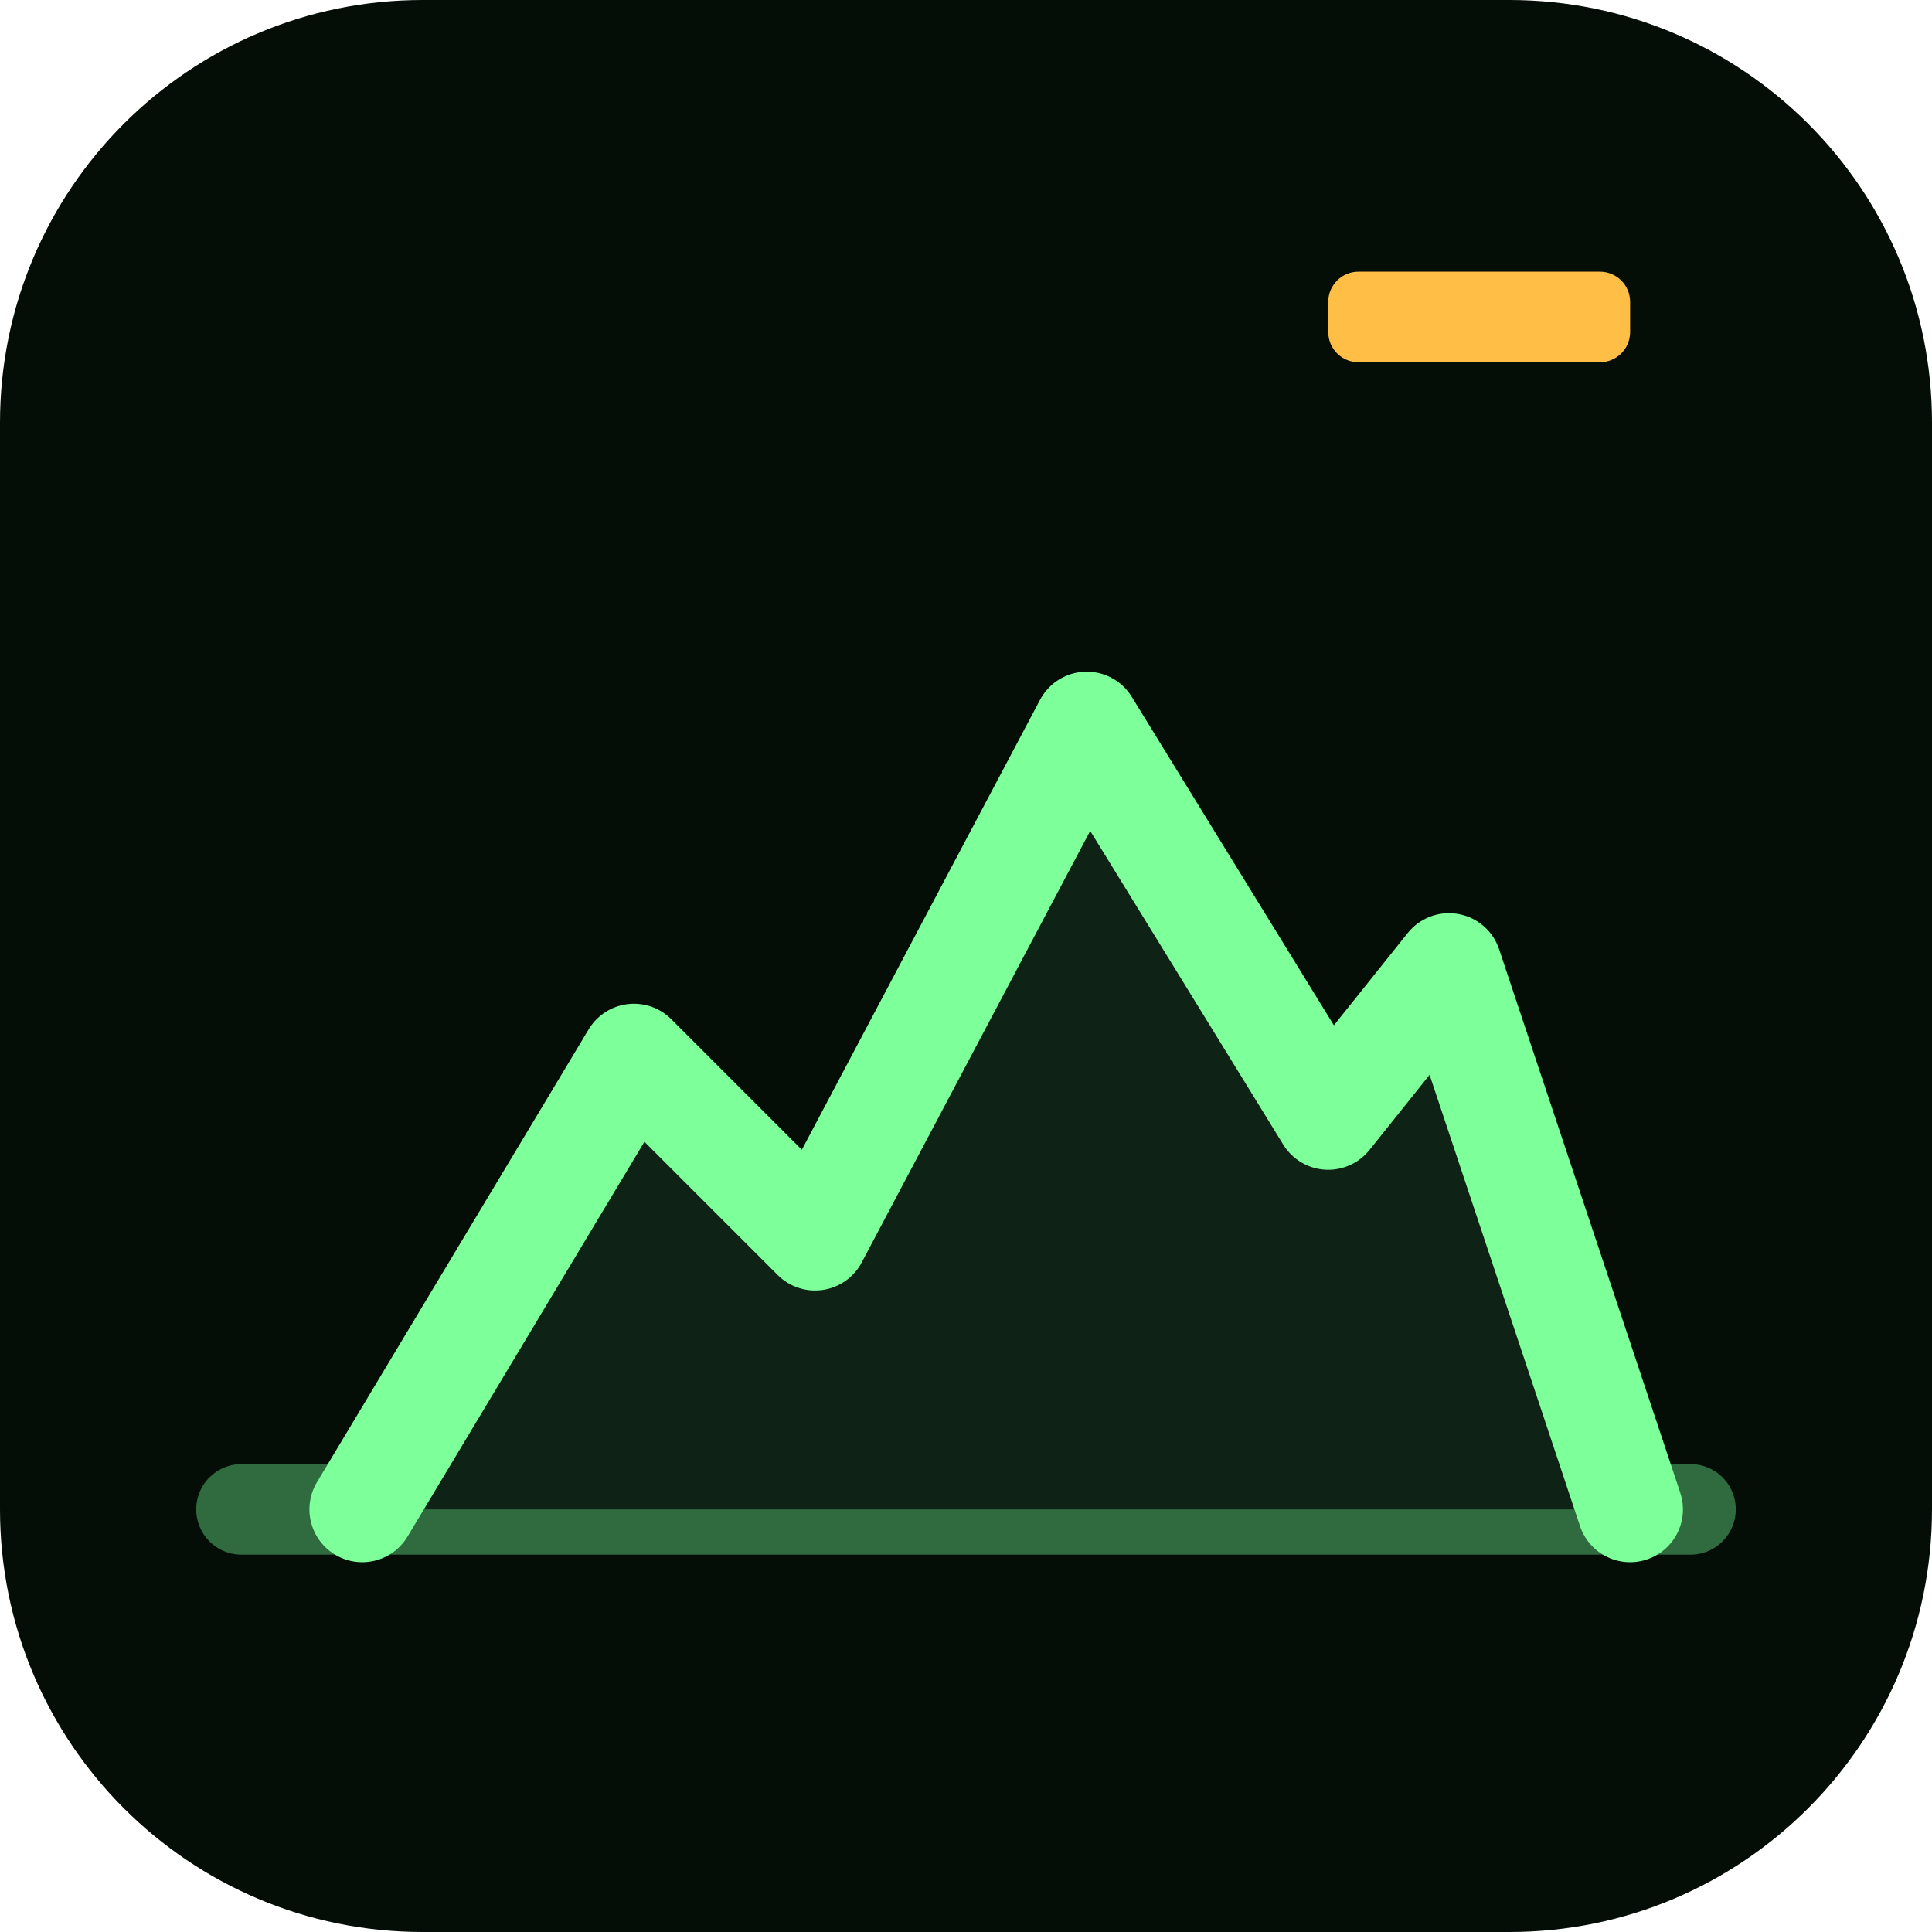
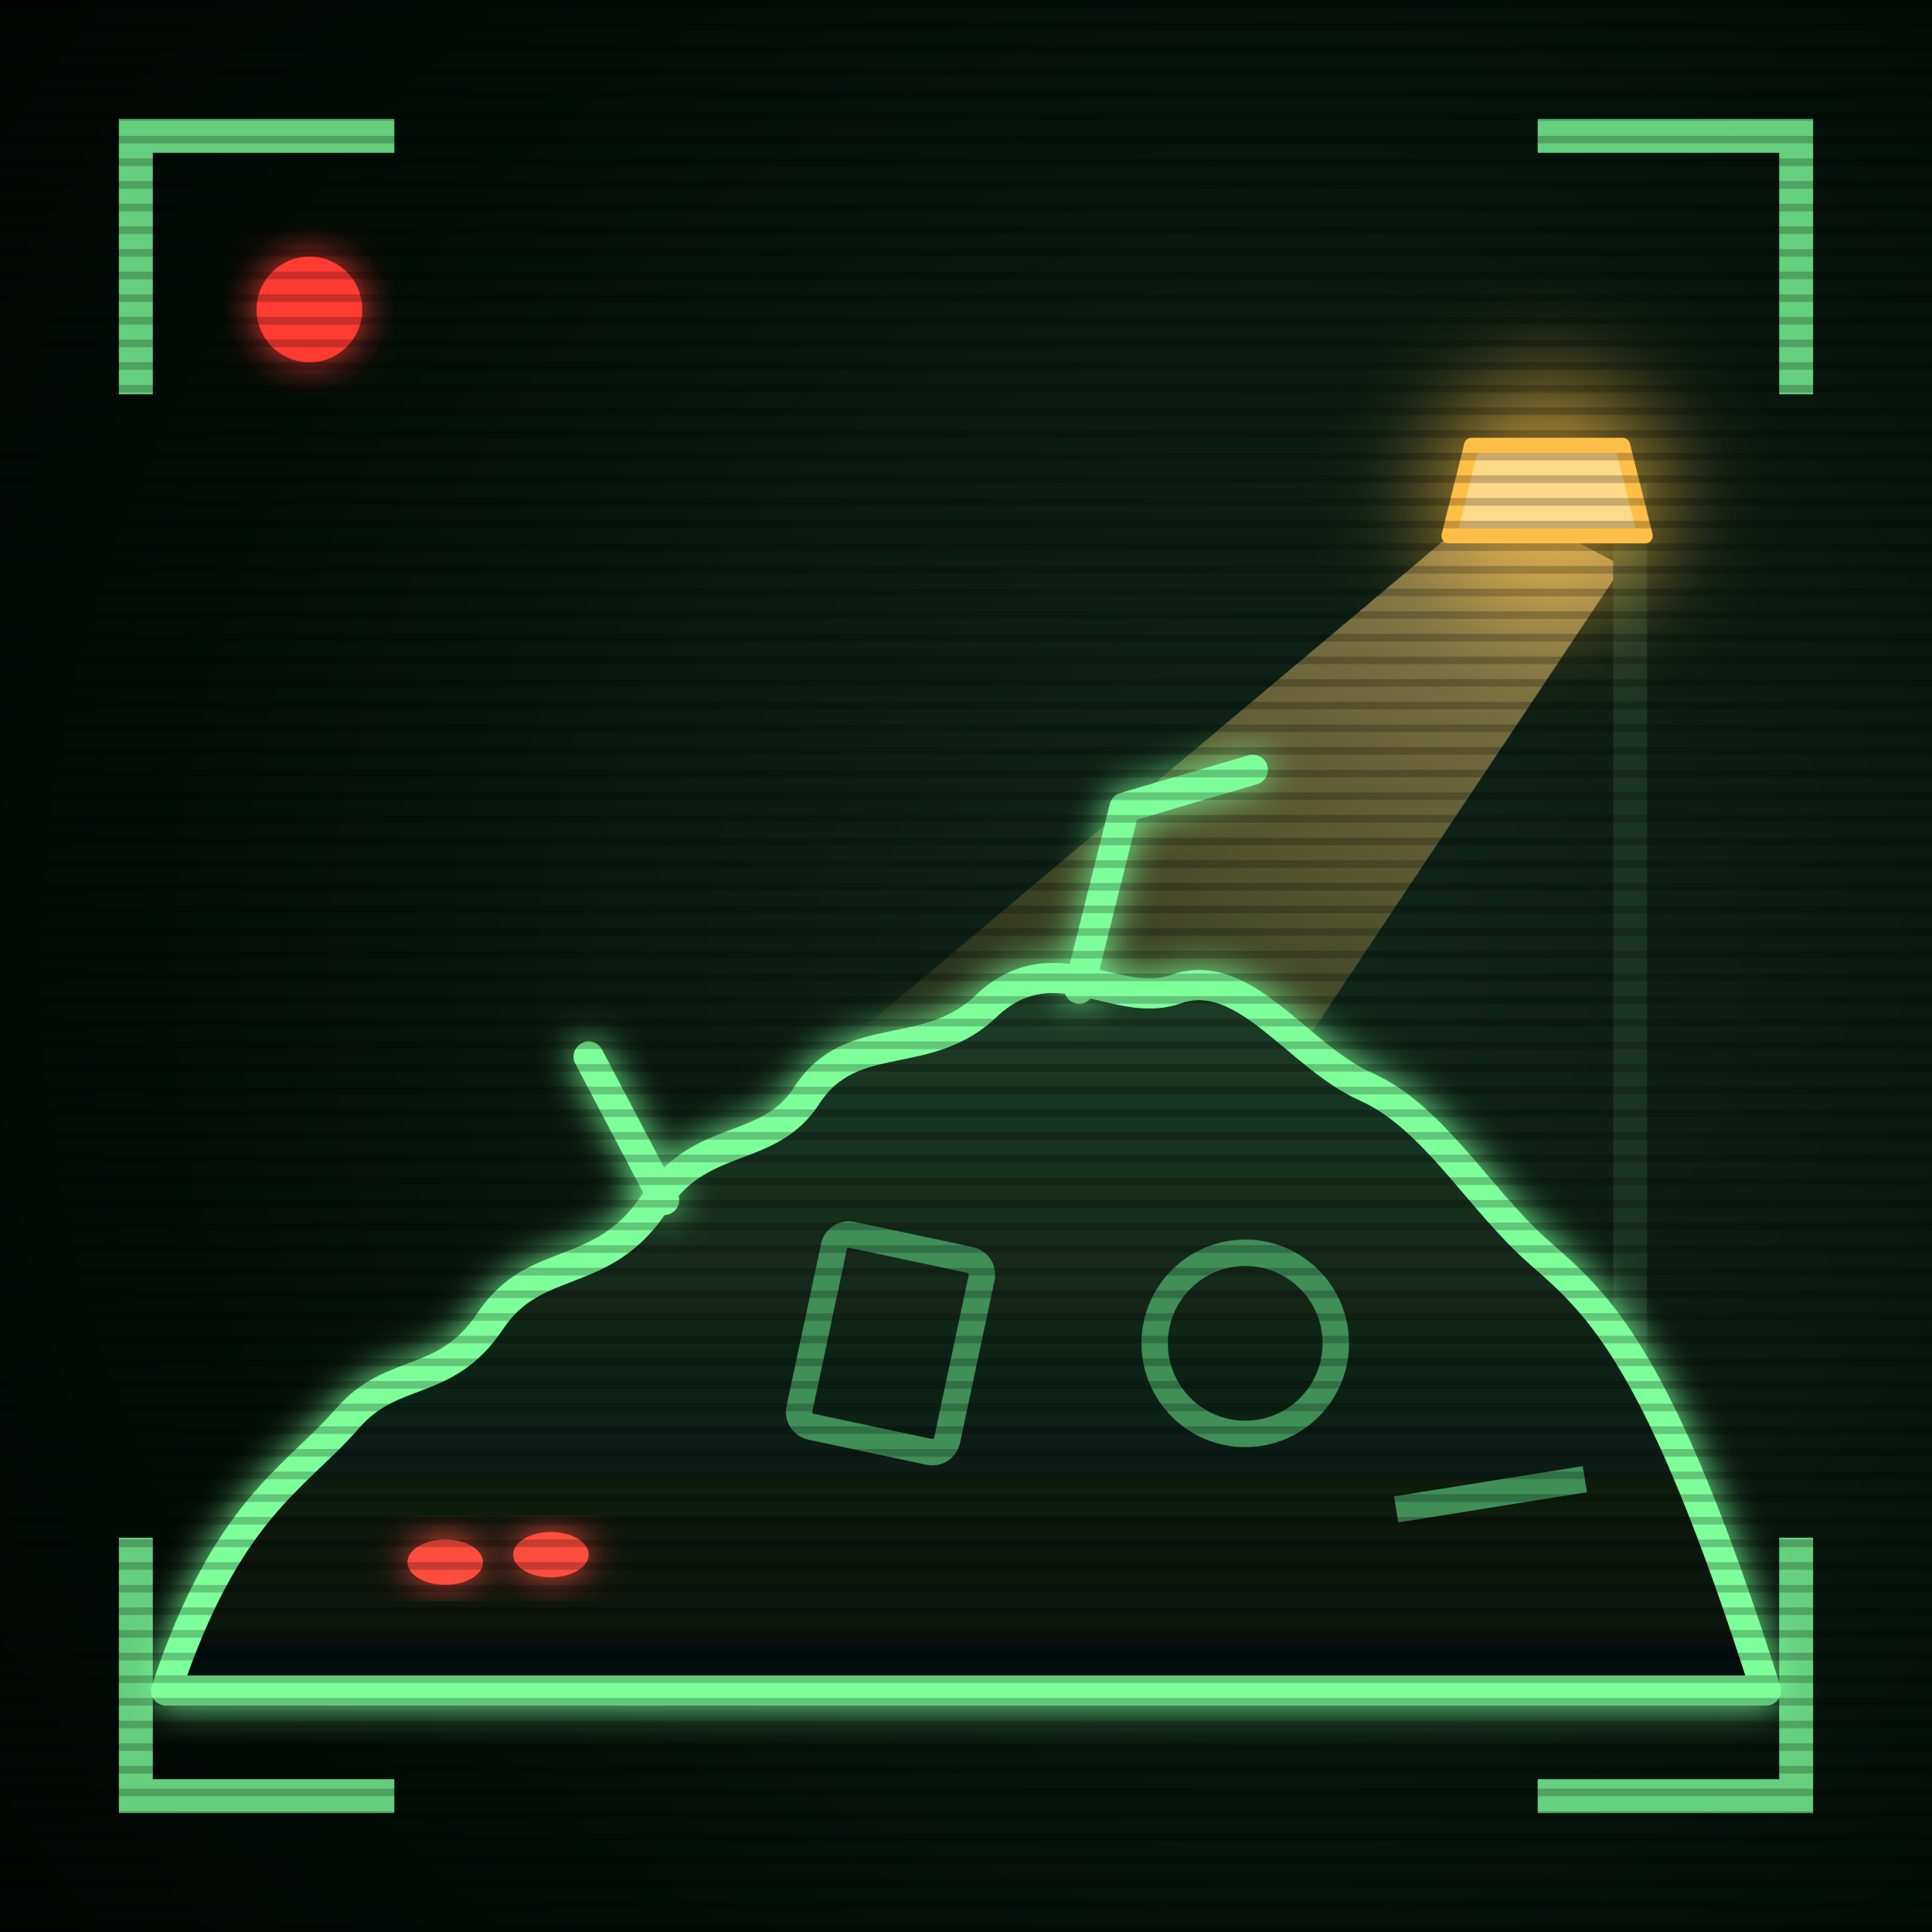
- <svg xmlns="http://www.w3.org/2000/svg" viewBox="0 0 64 64">
-   <rect width="64" height="64" rx="14" fill="#050d07" />
-   <path d="M8 50h48" stroke="#2f6b3f" stroke-width="3" stroke-linecap="round" />
-   <path d="M12 50l9-15 6 6 9-17 8 13 4-5 6 18" fill="#0f2216" stroke="#7dff9a" stroke-width="3.5" stroke-linejoin="round" stroke-linecap="round" />
-   <rect x="44" y="9" width="10" height="3" rx="1" fill="#ffbf47" />
+ <svg xmlns="http://www.w3.org/2000/svg" viewBox="0 0 512 512">
+   <defs>
+     <radialGradient id="bg" cx="0.66" cy="0.5" r="0.8">
+       <stop offset="0" stop-color="#11281b" />
+       <stop offset="0.65" stop-color="#05100a" />
+       <stop offset="1" stop-color="#020503" />
+     </radialGradient>
+     <linearGradient id="beam" x1="1" y1="0" x2="0.3" y2="1">
+       <stop offset="0" stop-color="#ffd98a" stop-opacity="0.6" />
+       <stop offset="1" stop-color="#ffbf47" stop-opacity="0.04" />
+     </linearGradient>
+     <linearGradient id="heap" x1="0" y1="0" x2="0" y2="1">
+       <stop offset="0" stop-color="#1d3d28" />
+       <stop offset="1" stop-color="#050e08" />
+     </linearGradient>
+     <filter id="glow" x="-30%" y="-30%" width="160%" height="160%">
+       <feGaussianBlur stdDeviation="5" result="b" />
+       <feMerge>
+         <feMergeNode in="b" />
+         <feMergeNode in="SourceGraphic" />
+       </feMerge>
+     </filter>
+     <filter id="soft" x="-80%" y="-80%" width="260%" height="260%">
+       <feGaussianBlur stdDeviation="14" />
+     </filter>
+     <pattern id="scan" width="6" height="6" patternUnits="userSpaceOnUse">
+       <rect width="6" height="2" fill="#000" opacity="0.22" />
+     </pattern>
+   </defs>
+   <rect width="512" height="512" fill="url(#bg)" />
+   <path d="M396 132 L196 300 L330 300 L430 150 Z" fill="url(#beam)" />
+   <path d="M432 128 V448" stroke="#1b3524" stroke-width="9" />
+   <circle cx="410" cy="132" r="30" fill="#ffbf47" filter="url(#soft)" opacity="0.75" />
+   <path d="M390 118 L430 118 L436 142 L384 142 Z" fill="#ffd98a" stroke="#ffbf47" stroke-width="4" stroke-linejoin="round" />
+   <path d="M44 448 C60 400 78 392 92 376 C104 362 118 368 130 350 C142 332 160 340 174 318 C186 300 204 306 214 290 C226 272 246 282 262 266 C280 250 296 268 312 262 C330 256 344 280 362 288 C380 296 392 318 408 332 C424 346 440 360 468 448 Z" fill="url(#heap)" stroke="#7dff9a" stroke-width="8" stroke-linejoin="round" filter="url(#glow)" />
+   <g fill="none" stroke="#7dff9a" stroke-width="8" stroke-linecap="round" stroke-linejoin="round" filter="url(#glow)">
+     <path d="M286 262 L298 214 L332 204" />
+     <path d="M176 318 L156 280" />
+   </g>
+   <g fill="none" stroke="#3f8f57" stroke-width="7">
+     <circle cx="330" cy="356" r="24" />
+     <rect x="216" y="330" width="40" height="52" rx="4" transform="rotate(12 236 356)" />
+     <path d="M370 400 L420 392" />
+   </g>
+   <g filter="url(#glow)">
+     <ellipse cx="118" cy="414" rx="10" ry="6" fill="#ff4d3d" />
+     <ellipse cx="146" cy="412" rx="10" ry="6" fill="#ff4d3d" />
+   </g>
+   <g fill="none" stroke="#7dff9a" stroke-width="9" stroke-linecap="square" opacity="0.8">
+     <path d="M36 100 V36 H100" />
+     <path d="M412 36 H476 V100" />
+     <path d="M36 412 V476 H100" />
+     <path d="M476 412 V476 H412" />
+   </g>
+   <circle cx="82" cy="82" r="14" fill="#ff3b30" filter="url(#glow)" />
+   <rect width="512" height="512" fill="url(#scan)" />
</svg>
